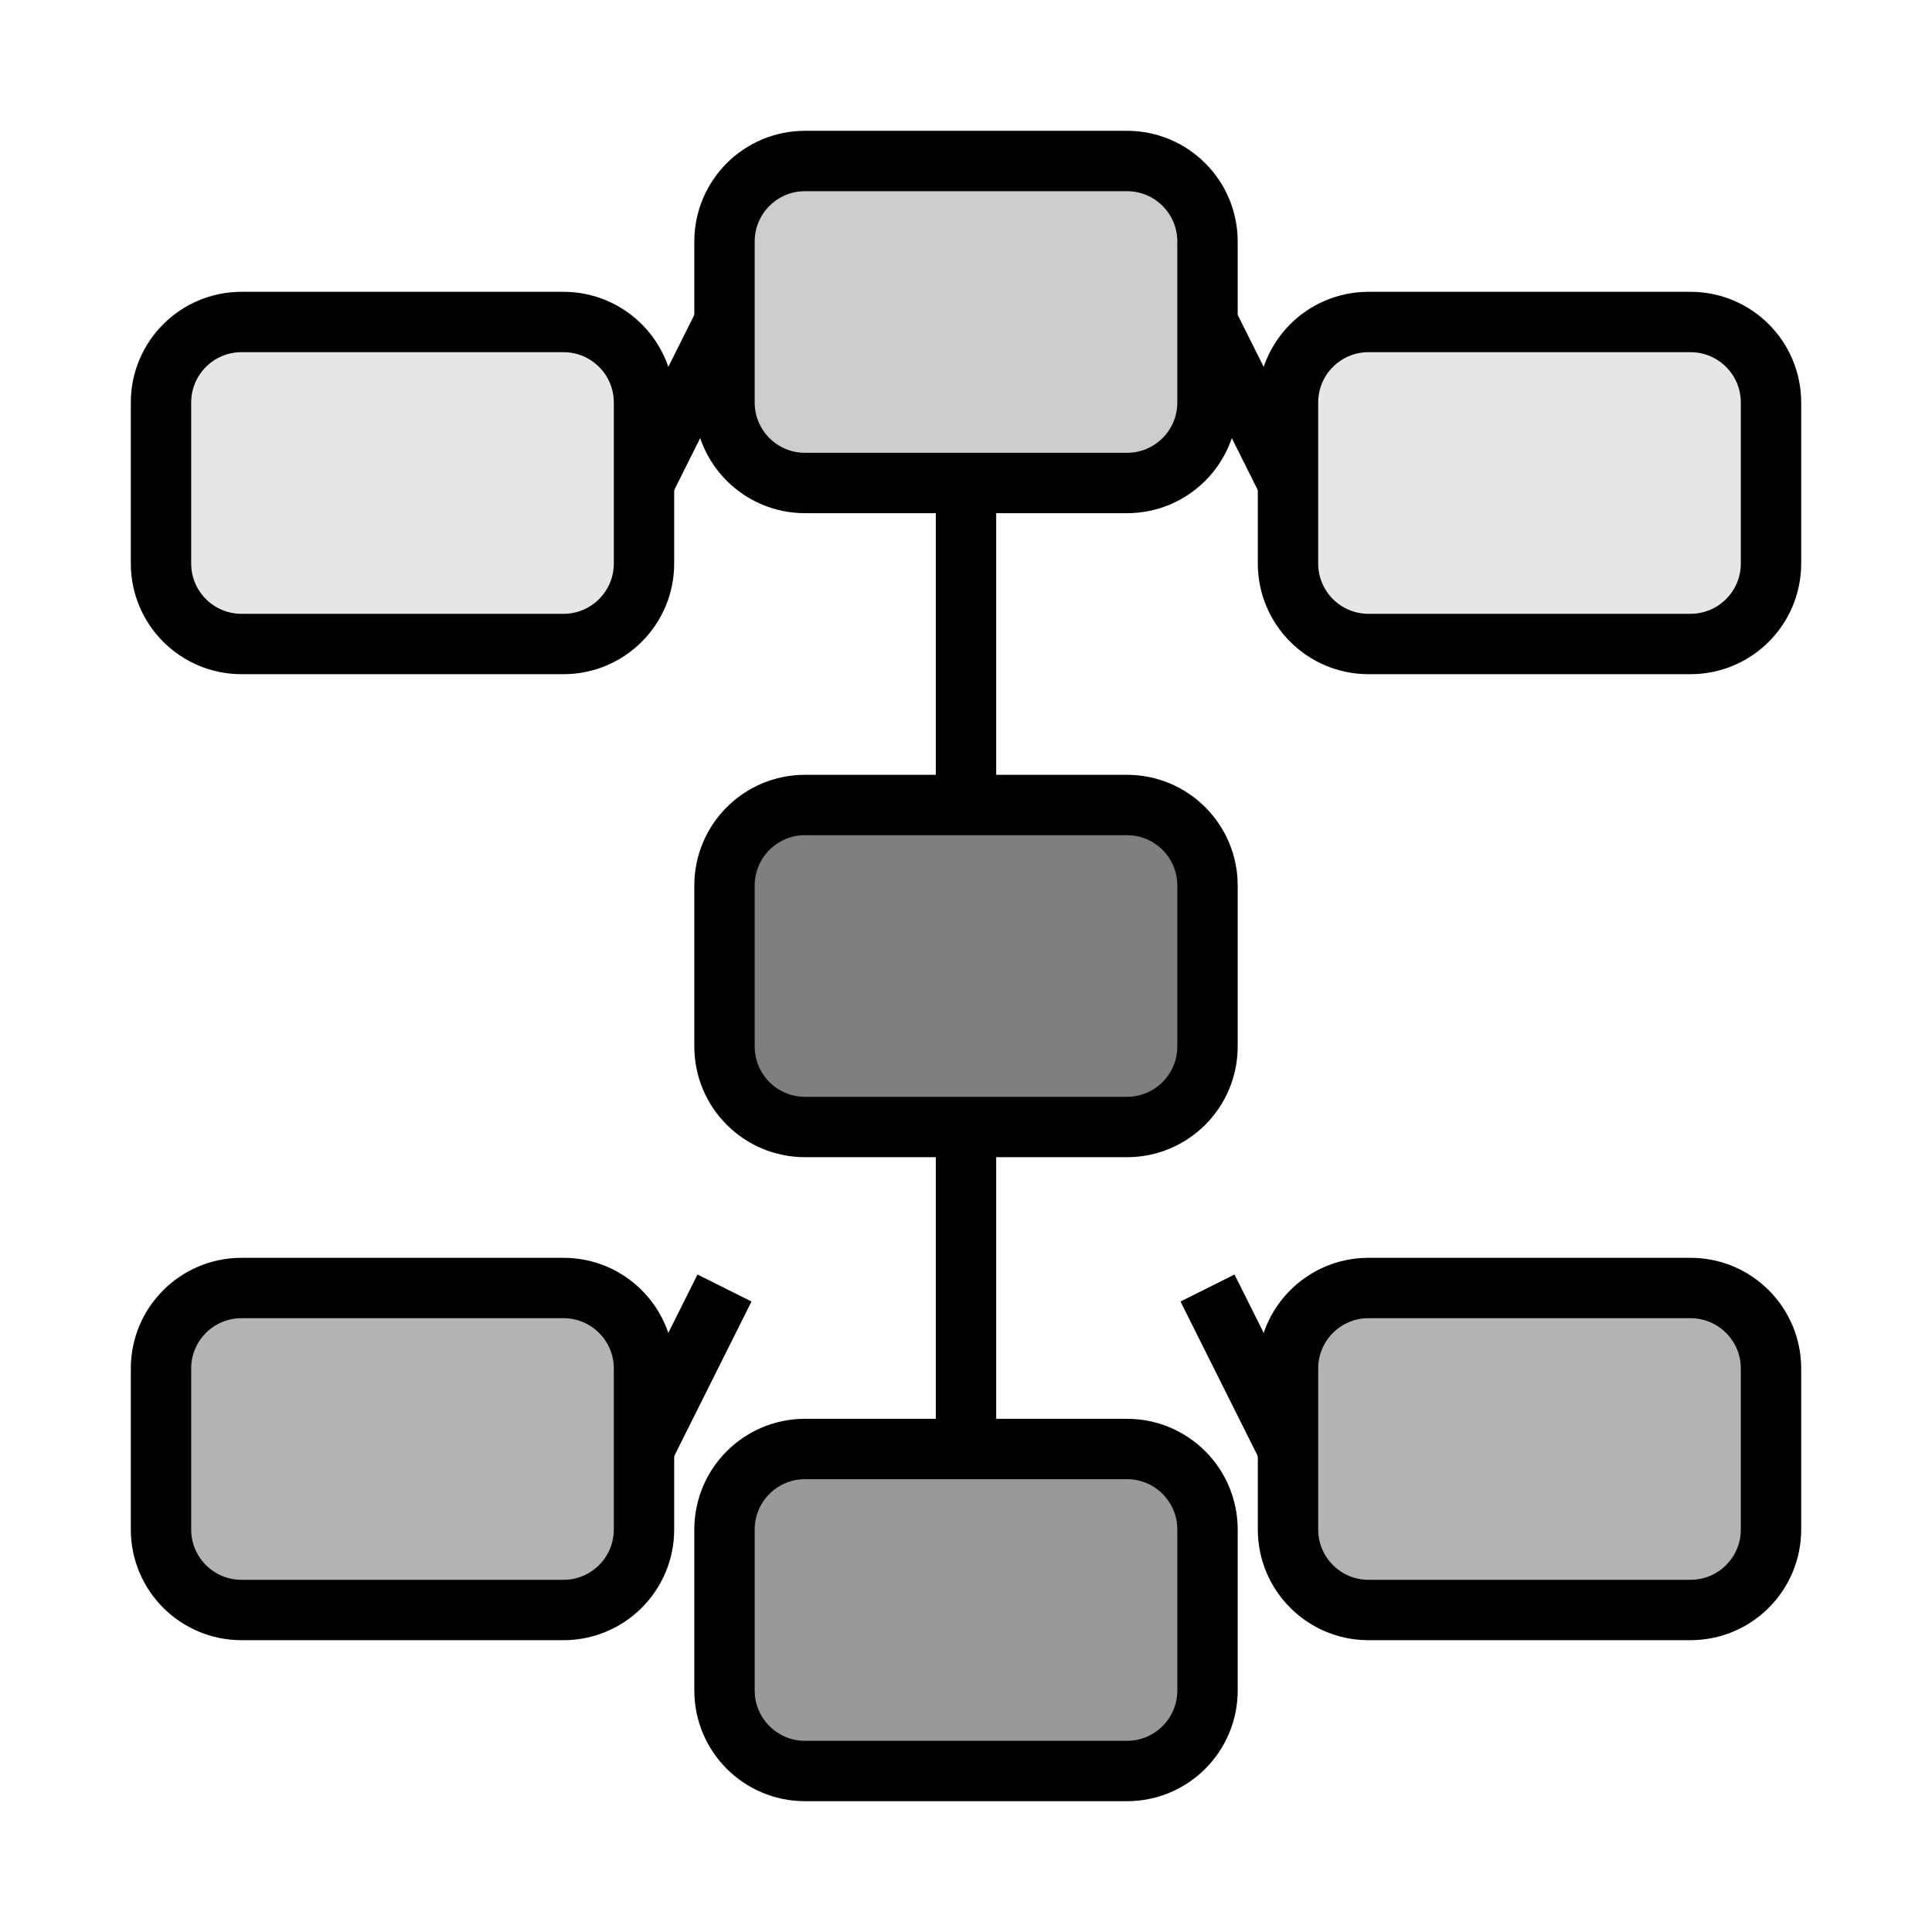
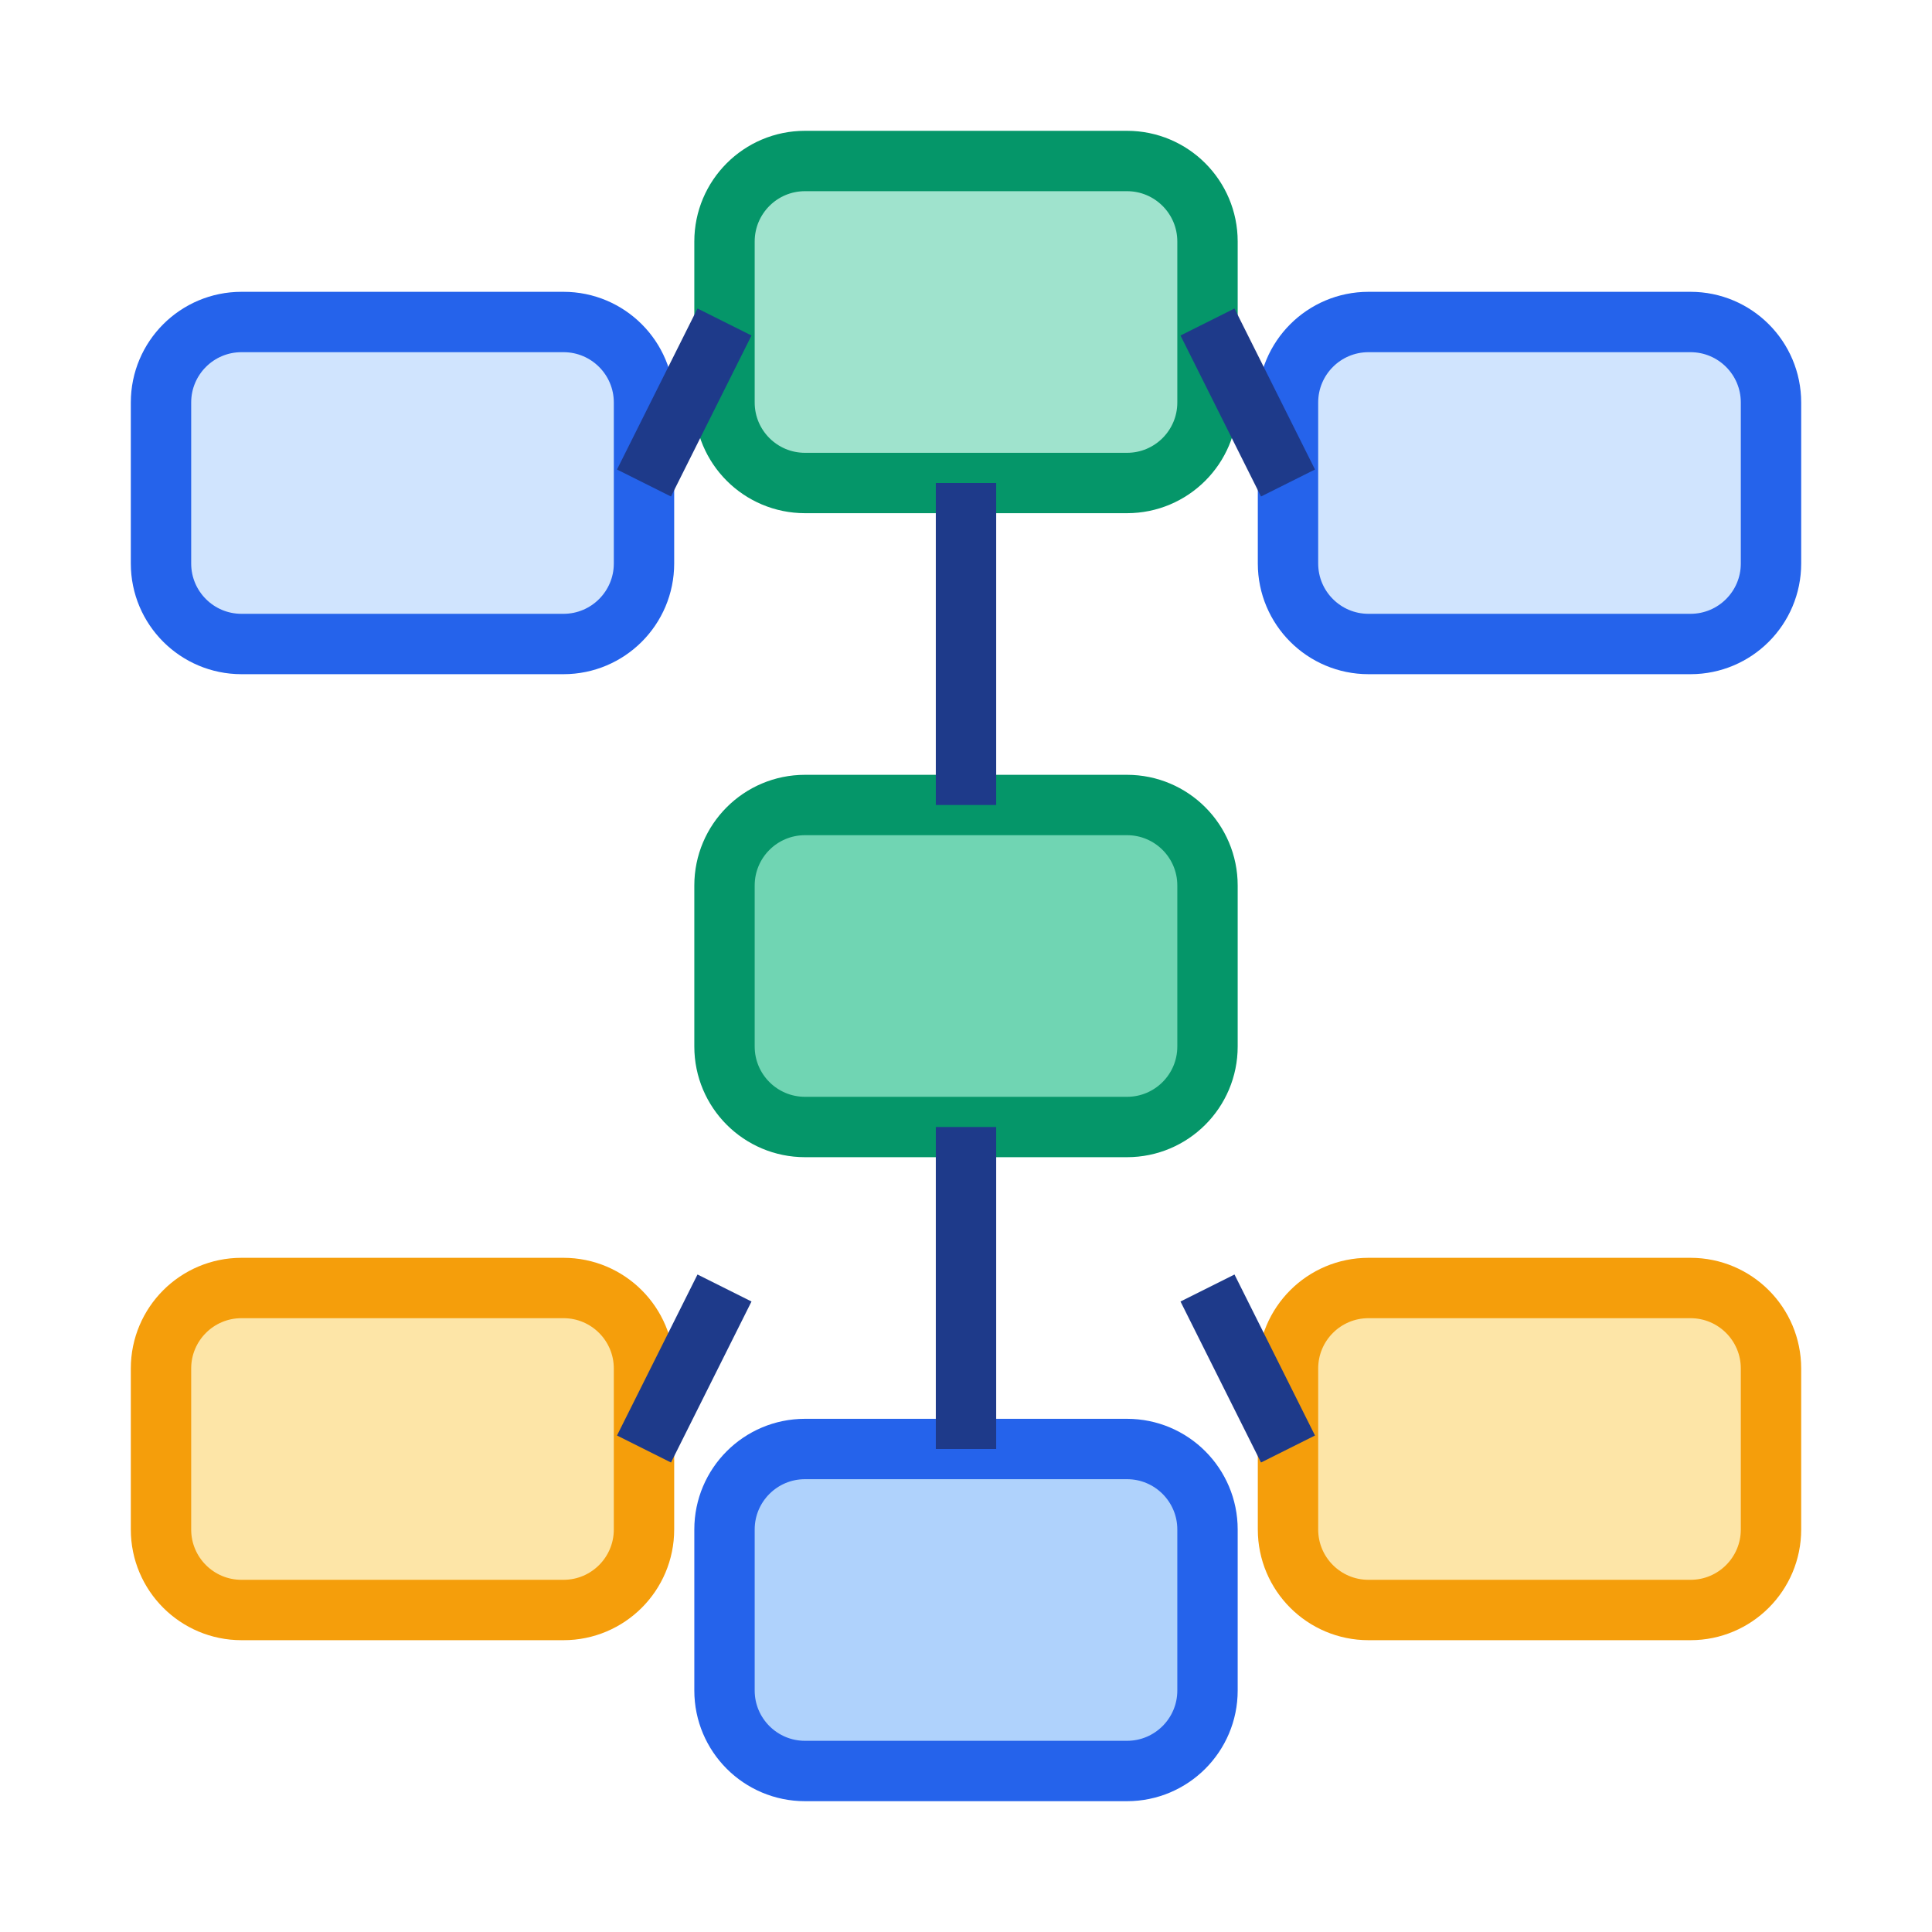
<svg xmlns="http://www.w3.org/2000/svg" width="48" height="48" viewBox="0 0 48 48" fill="none">
-   <rect x="4" y="8" width="12" height="8" rx="2" fill="currentColor" opacity="0.1" />
-   <rect x="4" y="8" width="12" height="8" rx="2" stroke="currentColor" stroke-width="1.5" fill="none" />
-   <rect x="18" y="4" width="12" height="8" rx="2" fill="currentColor" opacity="0.2" />
-   <rect x="18" y="4" width="12" height="8" rx="2" stroke="currentColor" stroke-width="1.5" fill="none" />
-   <rect x="32" y="8" width="12" height="8" rx="2" fill="currentColor" opacity="0.1" />
-   <rect x="32" y="8" width="12" height="8" rx="2" stroke="currentColor" stroke-width="1.5" fill="none" />
-   <rect x="4" y="32" width="12" height="8" rx="2" fill="currentColor" opacity="0.3" />
-   <rect x="4" y="32" width="12" height="8" rx="2" stroke="currentColor" stroke-width="1.5" fill="none" />
-   <rect x="18" y="36" width="12" height="8" rx="2" fill="currentColor" opacity="0.4" />
-   <rect x="18" y="36" width="12" height="8" rx="2" stroke="currentColor" stroke-width="1.5" fill="none" />
-   <rect x="32" y="32" width="12" height="8" rx="2" fill="currentColor" opacity="0.3" />
-   <rect x="32" y="32" width="12" height="8" rx="2" stroke="currentColor" stroke-width="1.5" fill="none" />
-   <rect x="18" y="20" width="12" height="8" rx="2" fill="currentColor" opacity="0.5" />
-   <rect x="18" y="20" width="12" height="8" rx="2" stroke="currentColor" stroke-width="1.5" fill="none" />
-   <path d="M16 12L18 8" stroke="currentColor" stroke-width="1.5" />
-   <path d="M30 8L32 12" stroke="currentColor" stroke-width="1.5" />
-   <path d="M24 12V20" stroke="currentColor" stroke-width="1.5" />
-   <path d="M24 28V36" stroke="currentColor" stroke-width="1.5" />
-   <path d="M16 36L18 32" stroke="currentColor" stroke-width="1.5" />
-   <path d="M30 32L32 36" stroke="currentColor" stroke-width="1.5" />
+   <rect x="4" y="8" width="12" height="8" rx="2" fill="#60a5fa" opacity="0.3" />
+   <rect x="4" y="8" width="12" height="8" rx="2" stroke="#2563eb" stroke-width="1.5" fill="none" />
+   <rect x="18" y="4" width="12" height="8" rx="2" fill="#10b981" opacity="0.4" />
+   <rect x="18" y="4" width="12" height="8" rx="2" stroke="#059669" stroke-width="1.5" fill="none" />
+   <rect x="32" y="8" width="12" height="8" rx="2" fill="#60a5fa" opacity="0.3" />
+   <rect x="32" y="8" width="12" height="8" rx="2" stroke="#2563eb" stroke-width="1.5" fill="none" />
+   <rect x="4" y="32" width="12" height="8" rx="2" fill="#fbbf24" opacity="0.4" />
+   <rect x="4" y="32" width="12" height="8" rx="2" stroke="#f59e0b" stroke-width="1.5" fill="none" />
+   <rect x="18" y="36" width="12" height="8" rx="2" fill="#60a5fa" opacity="0.5" />
+   <rect x="18" y="36" width="12" height="8" rx="2" stroke="#2563eb" stroke-width="1.5" fill="none" />
+   <rect x="32" y="32" width="12" height="8" rx="2" fill="#fbbf24" opacity="0.4" />
+   <rect x="32" y="32" width="12" height="8" rx="2" stroke="#f59e0b" stroke-width="1.5" fill="none" />
+   <rect x="18" y="20" width="12" height="8" rx="2" fill="#10b981" opacity="0.6" />
+   <rect x="18" y="20" width="12" height="8" rx="2" stroke="#059669" stroke-width="1.5" fill="none" />
+   <path d="M16 12L18 8" stroke="#1e3a8a" stroke-width="1.5" />
+   <path d="M30 8L32 12" stroke="#1e3a8a" stroke-width="1.5" />
+   <path d="M24 12V20" stroke="#1e3a8a" stroke-width="1.5" />
+   <path d="M24 28V36" stroke="#1e3a8a" stroke-width="1.5" />
+   <path d="M16 36L18 32" stroke="#1e3a8a" stroke-width="1.5" />
+   <path d="M30 32L32 36" stroke="#1e3a8a" stroke-width="1.5" />
</svg>
